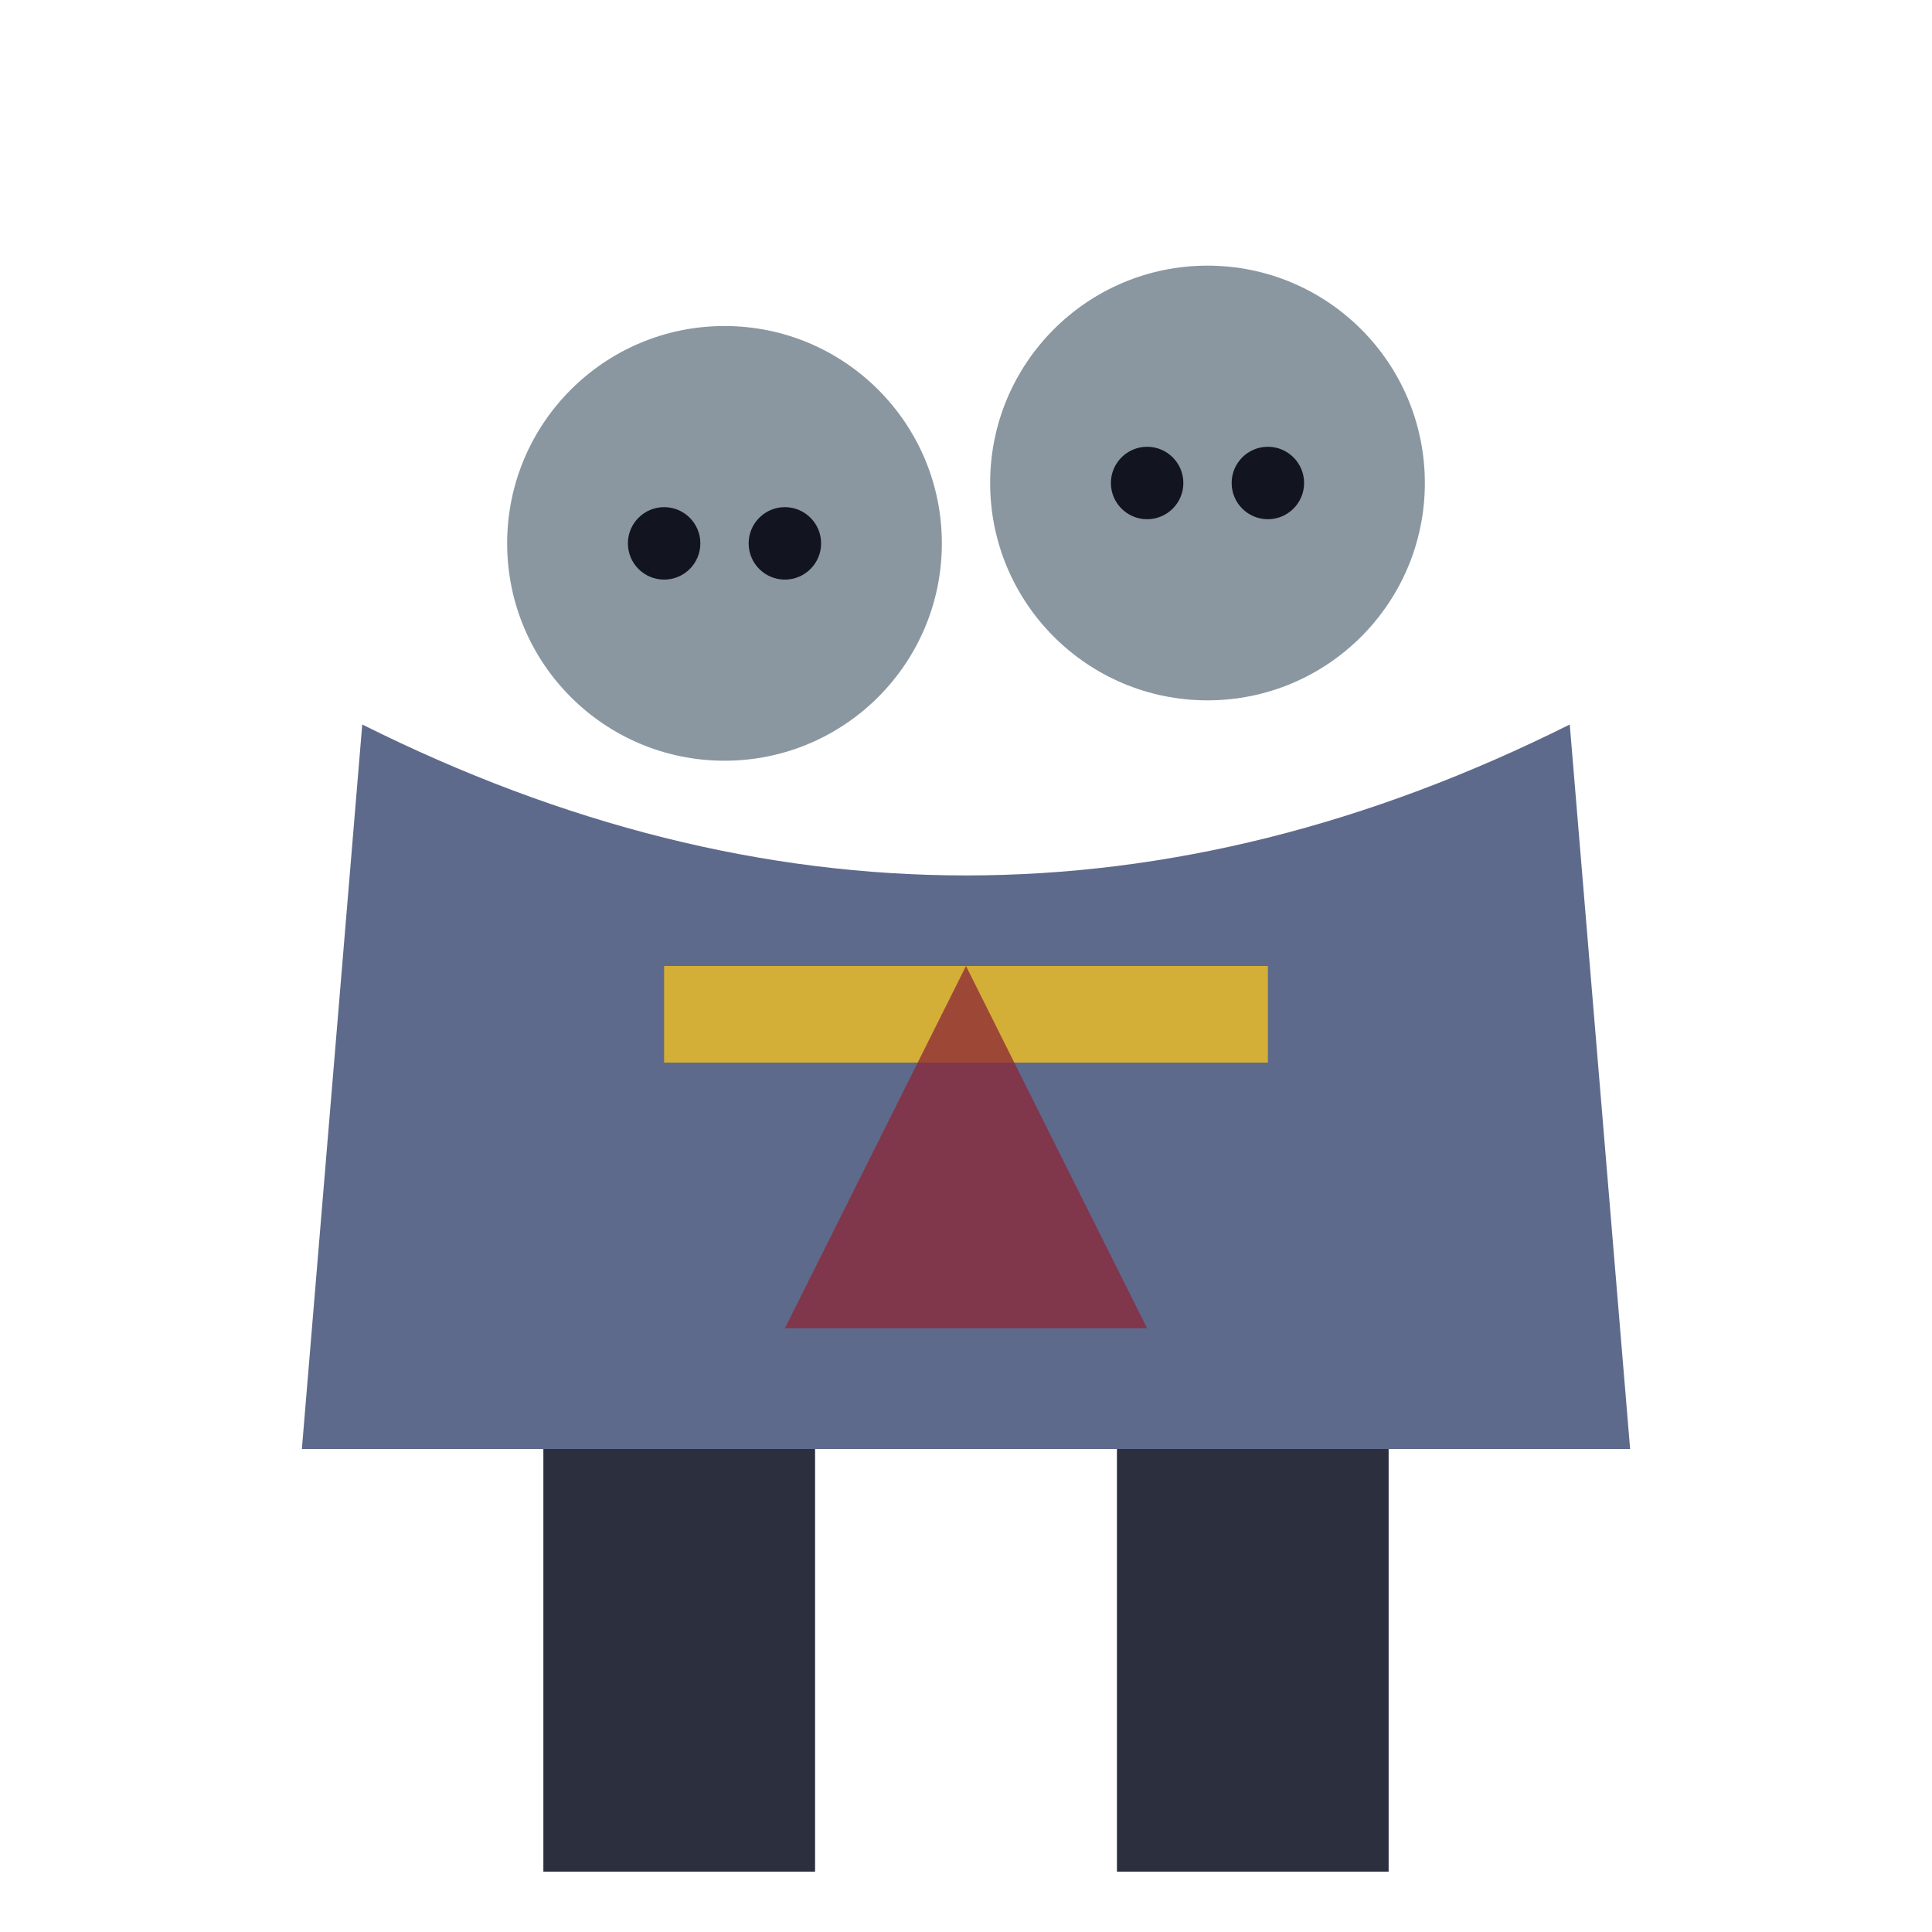
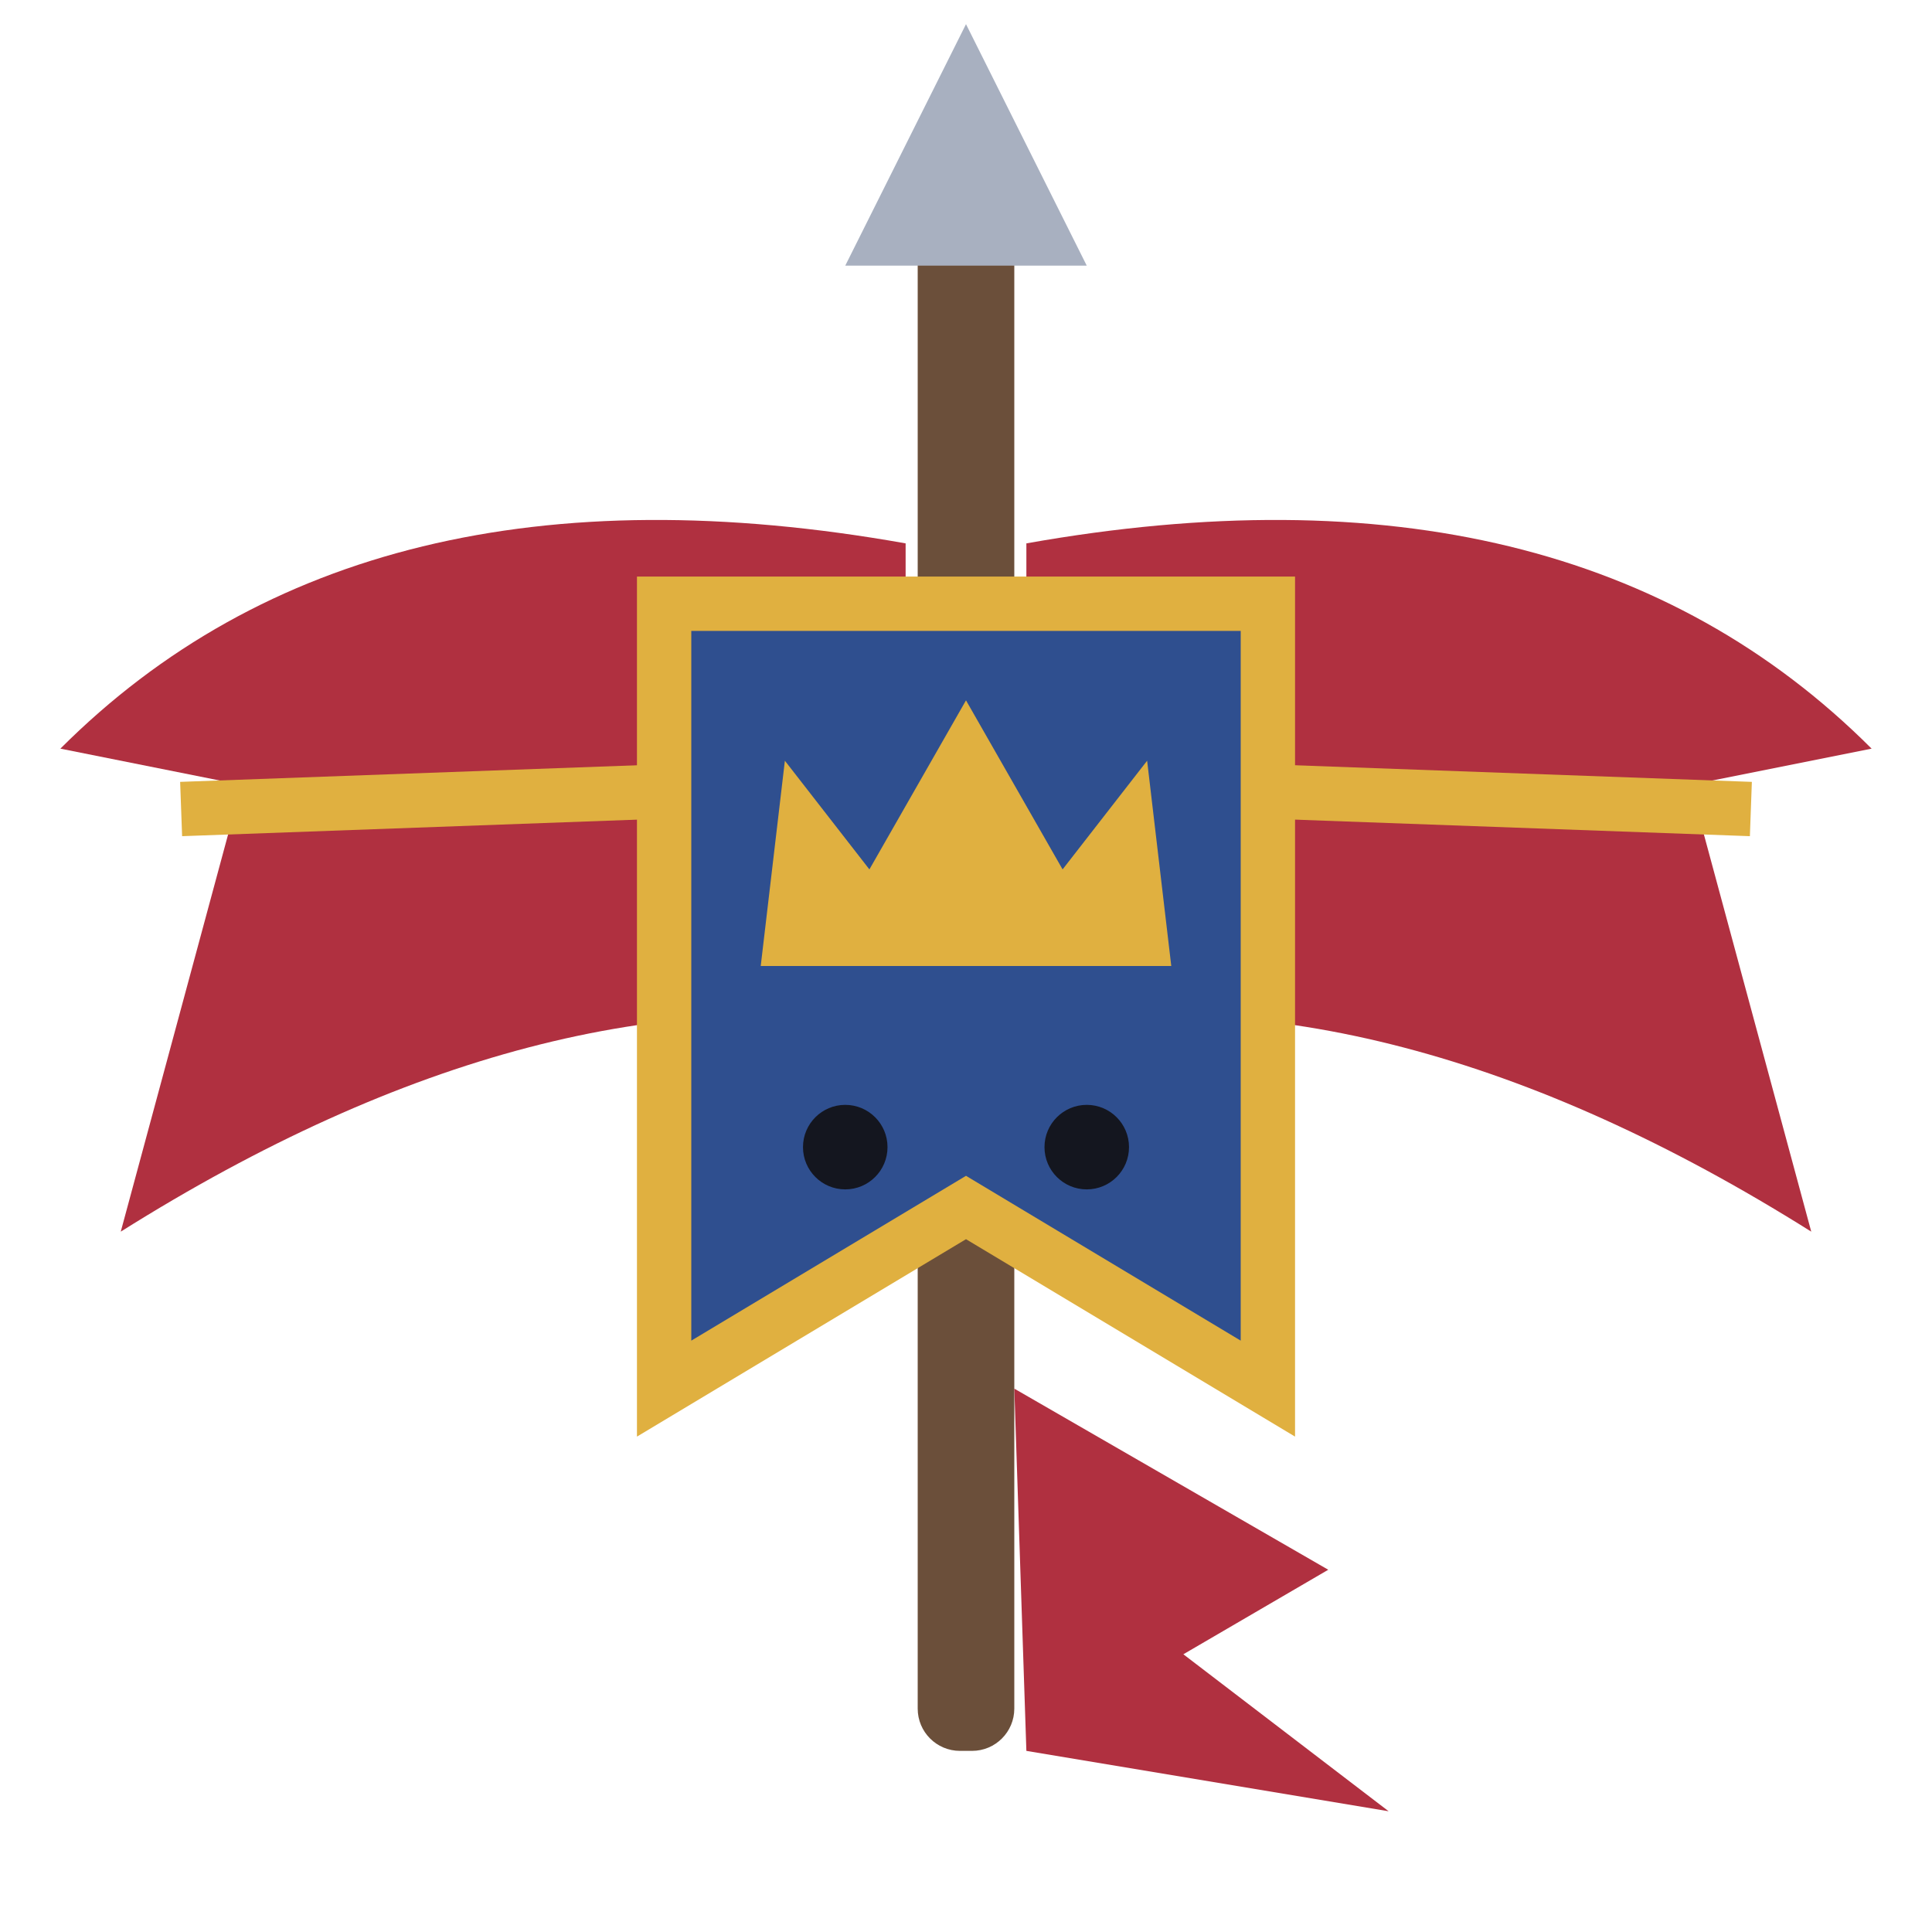
<svg xmlns="http://www.w3.org/2000/svg" viewBox="0 0 32 32">
-   <circle cx="12" cy="9" r="3.6" fill="#8A97A0" />
-   <circle cx="20" cy="8" r="3.6" fill="#8A97A0" />
-   <circle cx="11" cy="9" r="0.6" fill="#12141f" />
-   <circle cx="13" cy="9" r="0.6" fill="#12141f" />
-   <circle cx="19" cy="8" r="0.6" fill="#12141f" />
-   <circle cx="21" cy="8" r="0.6" fill="#12141f" />
-   <path d="M6,12 L5,24 L27,24 L26,12 Q16,17 6,12 Z" fill="#5E6A8C" />
-   <rect x="11" y="16" width="10" height="1.6" fill="#D4AF37" />
-   <path d="M16,16 L13,22 L19,22 Z" fill="#8B2635" opacity="0.75" />
-   <rect x="9" y="24" width="4.5" height="7" fill="#2B2F3E" />
-   <rect x="18.5" y="24" width="4.5" height="7" fill="#2B2F3E" />
+   <path d="M15,9 Q6,7.4 1,12.4 L4,13 L2,20.4 Q9,16 15,17 Z" fill="#B03040" />
+   <path d="M17,9 Q26,7.4 31,12.4 L28,13 L30,20.4 Q23,16 17,17 Z" fill="#B03040" />
+   <path d="M3,13.4 L14,13 M29,13.4 L18,13" stroke="#E0B040" stroke-width="0.9" />
+   <rect x="15.2" y="3" width="1.6" height="26" rx="0.7" fill="#6B4F3A" />
+   <path d="M16,0.4 L18,4.4 H14 Z" fill="#A8B0C0" />
+   <path d="M16.8,23 L22,26 L19.6,27.4 L23,30 L17,29 Z" fill="#B03040" />
+   <path d="M11,10 H21 V23 L16,20 L11,23 Z" fill="#2F4F8F" />
+   <path d="M11,10 H21 V23 L16,20 L11,23 Z" fill="none" stroke="#E0B040" stroke-width="0.9" />
+   <path d="M12.6,16 L13,12.6 L14.4,14.4 L16,11.6 L17.6,14.4 L19,12.6 L19.4,16 Z" fill="#E0B040" />
+   <circle cx="14" cy="19" r="0.7" fill="#14161F" />
+   <circle cx="18" cy="19" r="0.7" fill="#14161F" />
</svg>
